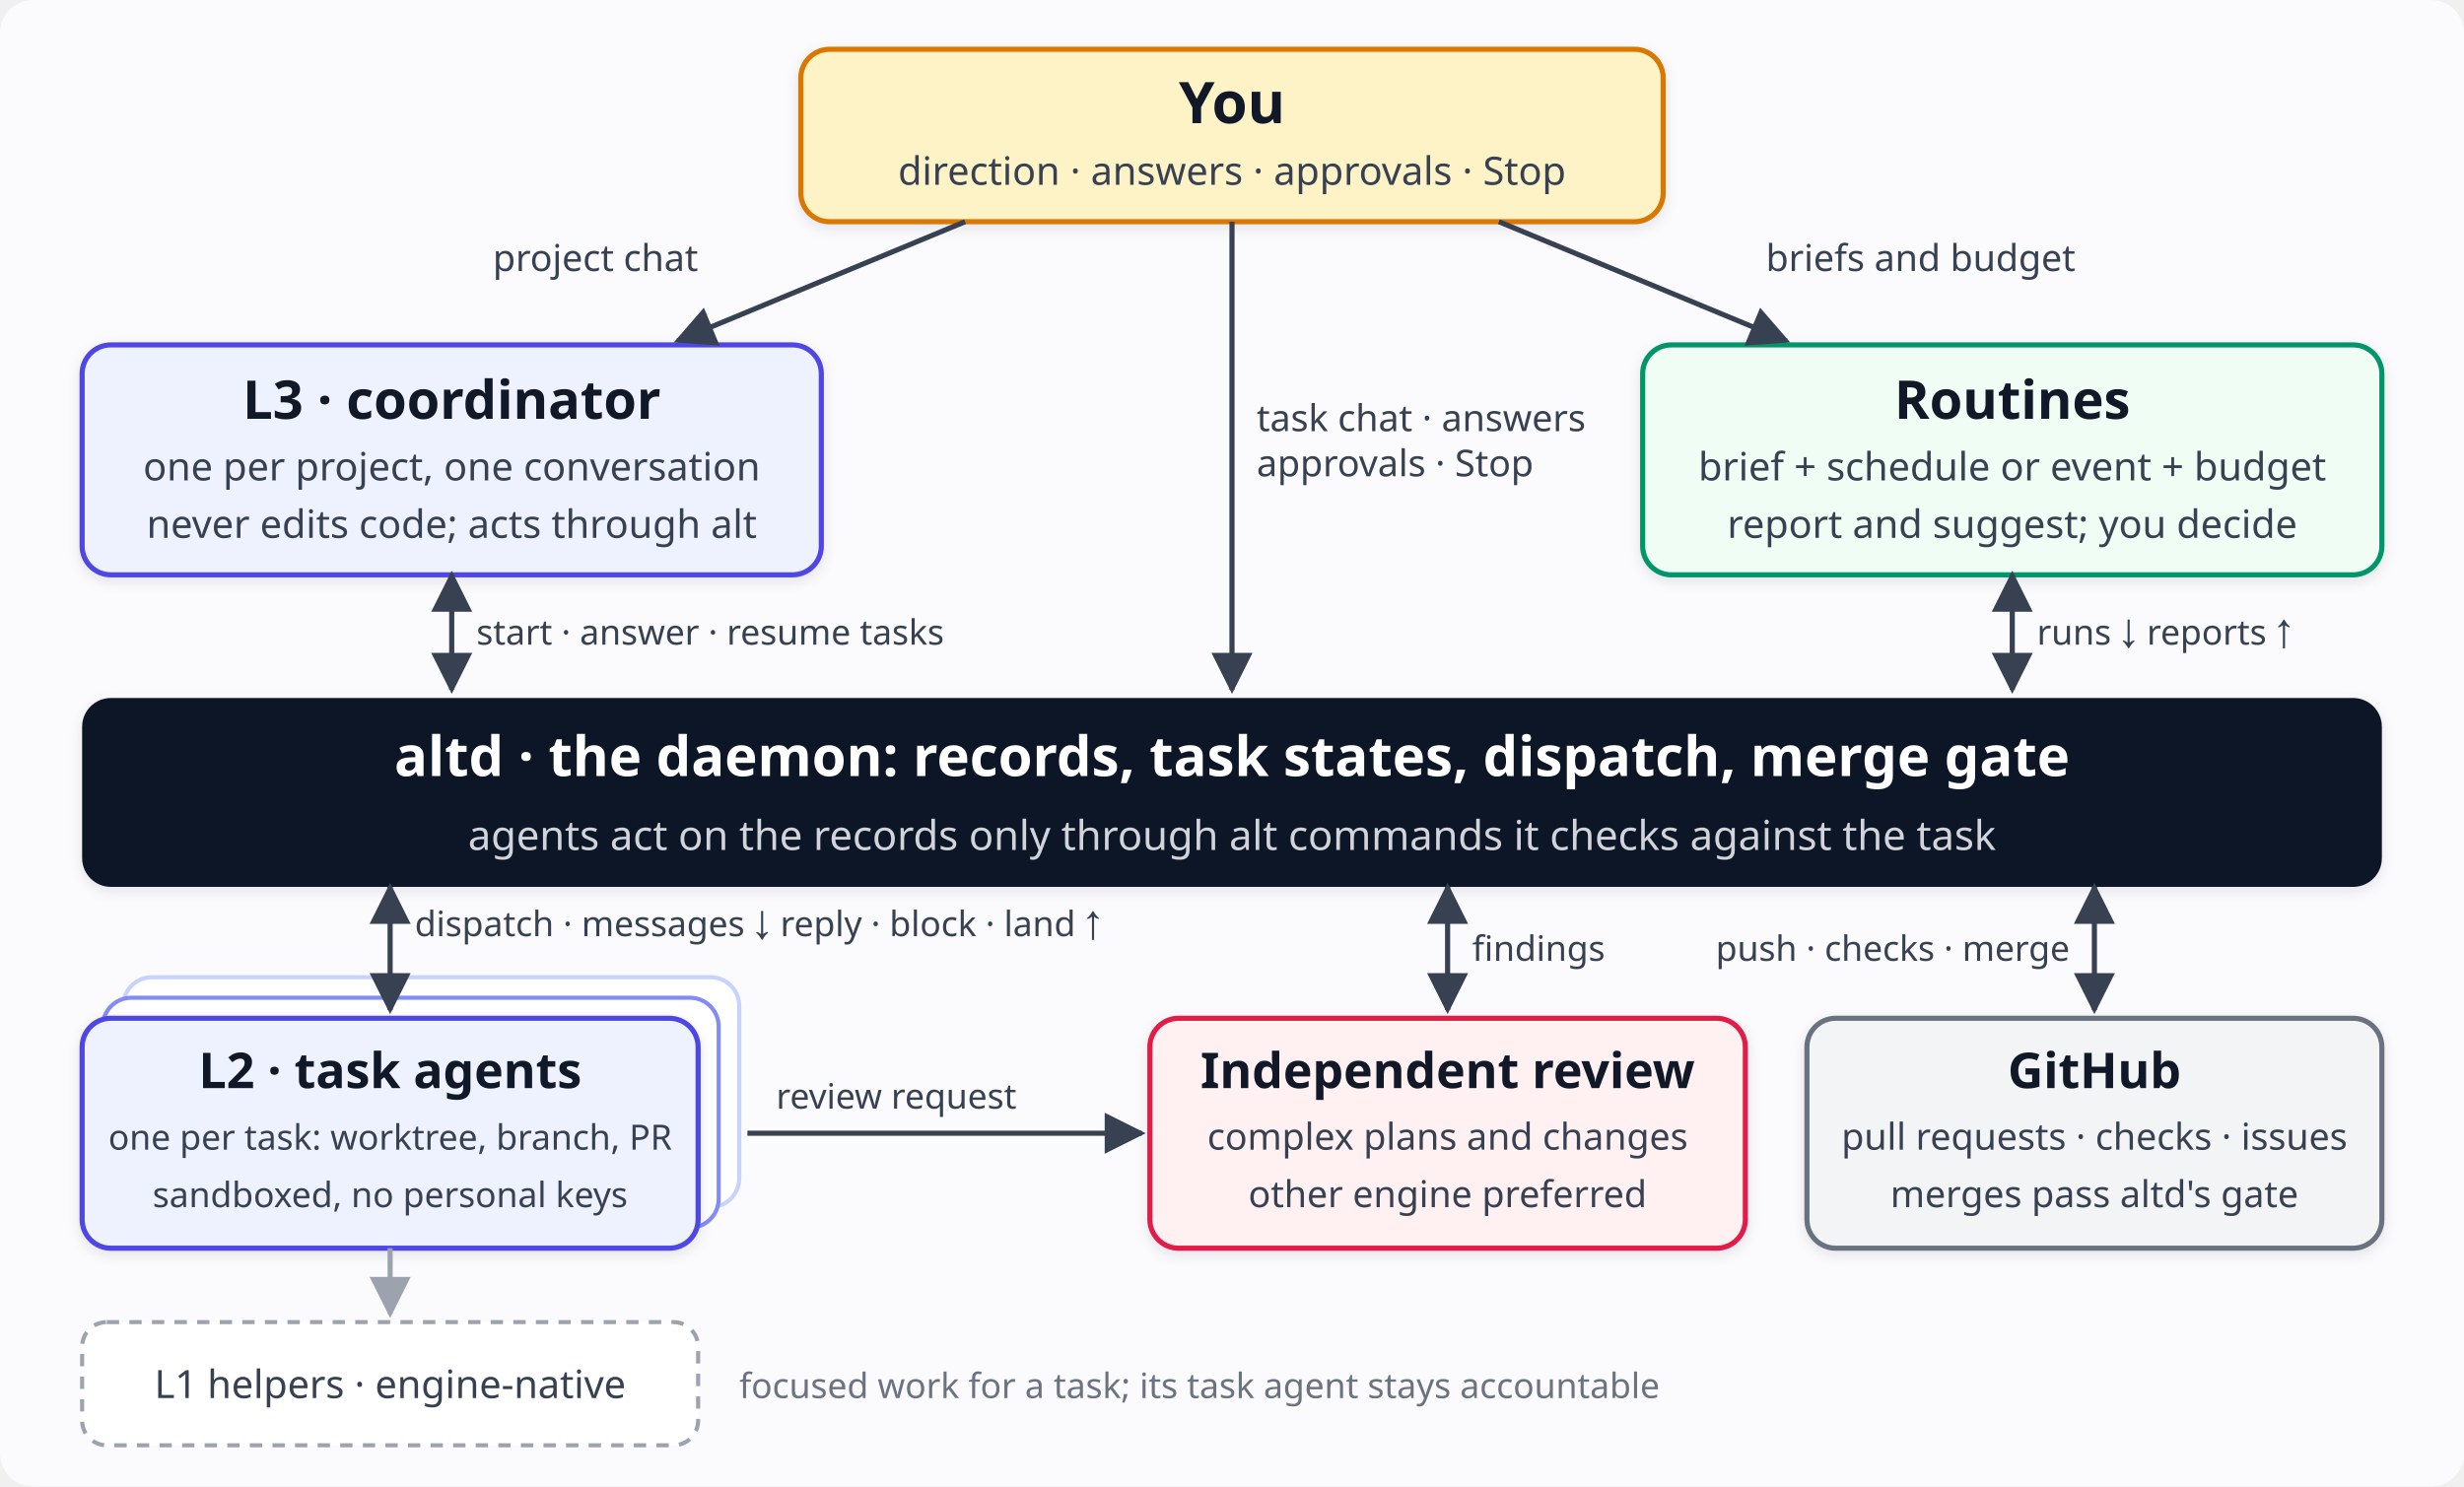
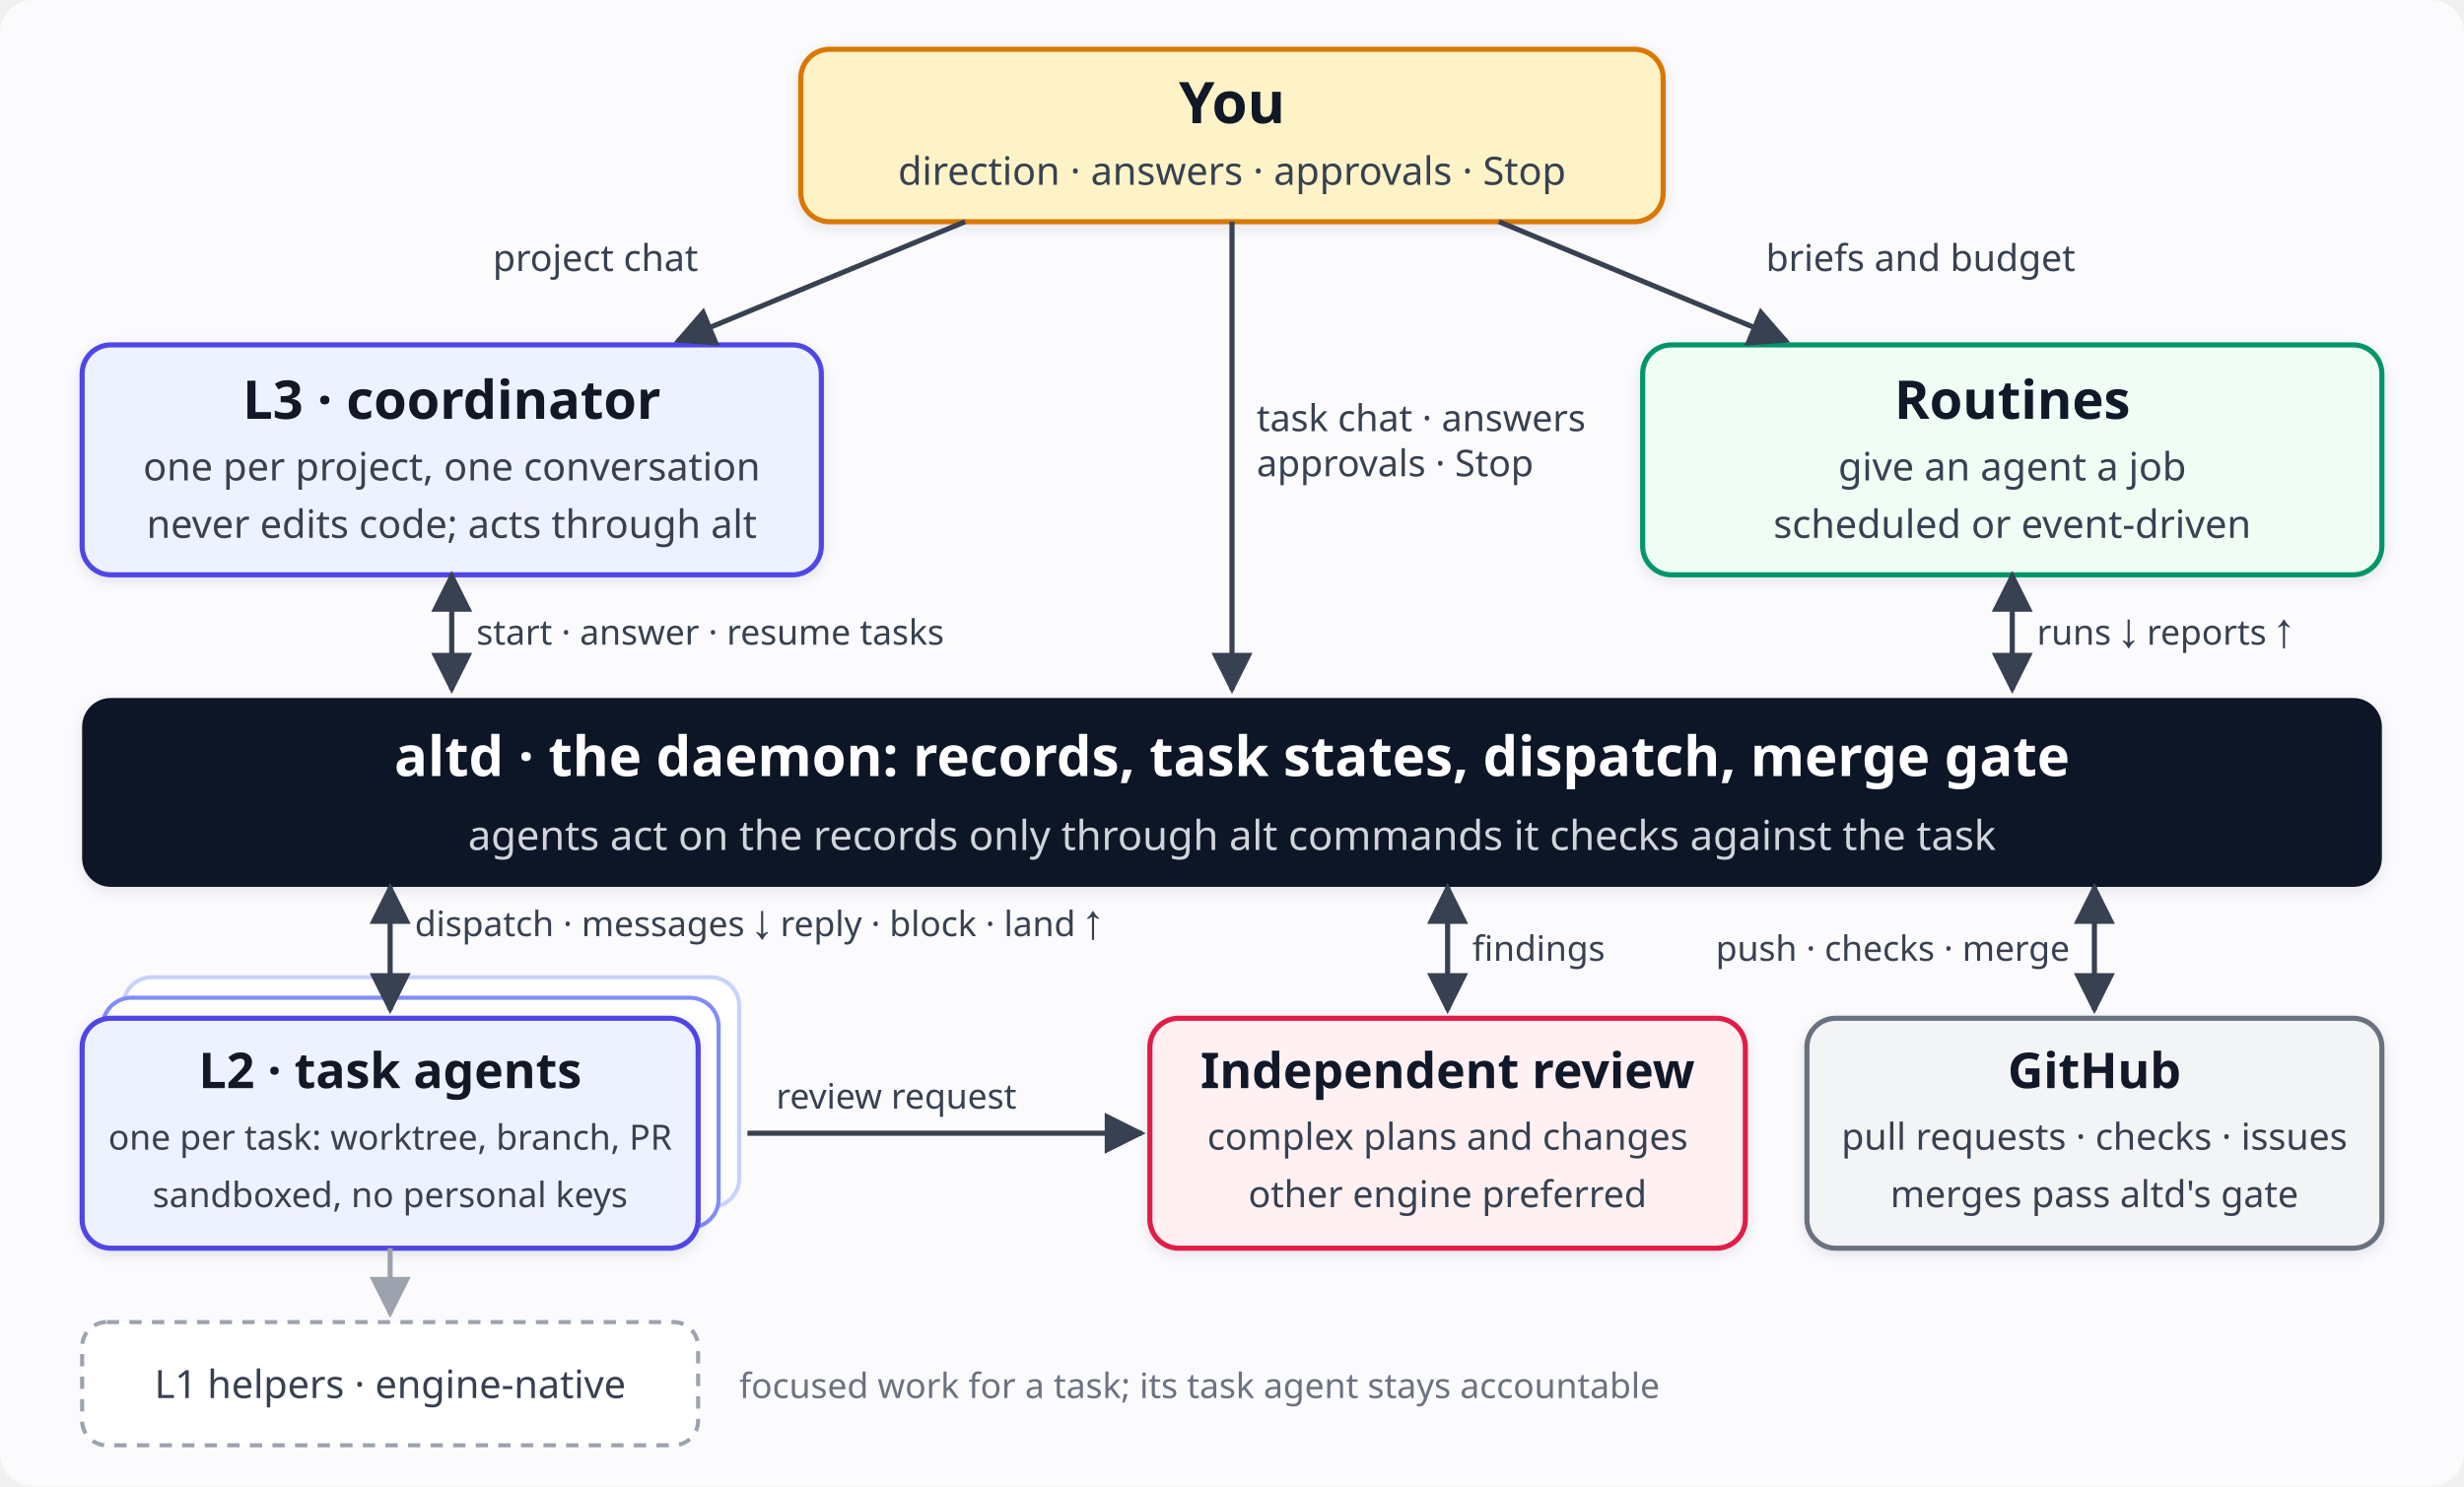
<svg xmlns="http://www.w3.org/2000/svg" viewBox="0 0 1200 724" width="1200" height="724" font-family="-apple-system,BlinkMacSystemFont,'Segoe UI','Noto Sans',Helvetica,Arial,sans-serif">
  <defs>
    <filter id="s" x="-10%" y="-20%" width="120%" height="160%">
      <feDropShadow dx="0" dy="2" stdDeviation="3" flood-color="#0f172a" flood-opacity=".10" />
    </filter>
    <marker id="a" viewBox="0 0 10 10" refX="9" refY="5" markerWidth="8" markerHeight="8" orient="auto-start-reverse">
      <path d="M0 0 L10 5 L0 10 z" fill="#374151" />
    </marker>
    <marker id="g" viewBox="0 0 10 10" refX="9" refY="5" markerWidth="8" markerHeight="8" orient="auto-start-reverse">
      <path d="M0 0 L10 5 L0 10 z" fill="#9ca3af" />
    </marker>
  </defs>
  <rect width="1200" height="724" rx="16" fill="#fbfbfd" />
  <rect x="390" y="24" width="420" height="84" rx="14" fill="#fef3c7" stroke="#d97706" stroke-width="2.5" filter="url(#s)" />
  <text x="600" y="60" text-anchor="middle" font-size="28" font-weight="700" fill="#111827">You</text>
  <text x="600" y="90" text-anchor="middle" font-size="19" fill="#374151">direction · answers · approvals · Stop</text>
  <rect x="40" y="168" width="360" height="112" rx="14" fill="#eef2ff" stroke="#4f46e5" stroke-width="2.5" filter="url(#s)" />
  <text x="220" y="204" text-anchor="middle" font-size="26" font-weight="700" fill="#111827">L3 · coordinator</text>
  <text x="220" y="234" text-anchor="middle" font-size="19" fill="#374151">one per project, one conversation</text>
  <text x="220" y="262" text-anchor="middle" font-size="19" fill="#374151">never edits code; acts through alt</text>
  <rect x="800" y="168" width="360" height="112" rx="14" fill="#f0fdf4" stroke="#059669" stroke-width="2.5" filter="url(#s)" />
  <text x="980" y="204" text-anchor="middle" font-size="26" font-weight="700" fill="#111827">Routines</text>
-   <text x="980" y="234" text-anchor="middle" font-size="19" fill="#374151">brief + schedule or event + budget</text>
-   <text x="980" y="262" text-anchor="middle" font-size="19" fill="#374151">report and suggest; you decide</text>
+   <text x="980" y="234" text-anchor="middle" font-size="19" fill="#374151">give an agent a job</text>
+   <text x="980" y="262" text-anchor="middle" font-size="19" fill="#374151">scheduled or event-driven</text>
  <rect x="40" y="340" width="1120" height="92" rx="14" fill="#111827" filter="url(#s)" />
  <text x="600" y="378" text-anchor="middle" font-size="27" font-weight="700" fill="#ffffff">altd · the daemon: records, task states, dispatch, merge gate</text>
  <text x="600" y="414" text-anchor="middle" font-size="20" fill="#d1d5db">agents act on the records only through alt commands it checks against the task</text>
  <rect x="60" y="476" width="300" height="112" rx="14" fill="#ffffff" stroke="#c7d2fe" stroke-width="2" />
  <rect x="50" y="486" width="300" height="112" rx="14" fill="#ffffff" stroke="#818cf8" stroke-width="2" />
  <rect x="40" y="496" width="300" height="112" rx="14" fill="#eef2ff" stroke="#4f46e5" stroke-width="2.5" filter="url(#s)" />
  <text x="190" y="530" text-anchor="middle" font-size="24" font-weight="700" fill="#111827">L2 · task agents</text>
  <text x="190" y="560" text-anchor="middle" font-size="17" fill="#374151">one per task: worktree, branch, PR</text>
  <text x="190" y="588" text-anchor="middle" font-size="17" fill="#374151">sandboxed, no personal keys</text>
  <rect x="560" y="496" width="290" height="112" rx="14" fill="#fff1f2" stroke="#e11d48" stroke-width="2.5" filter="url(#s)" />
  <text x="705" y="530" text-anchor="middle" font-size="24" font-weight="700" fill="#111827">Independent review</text>
  <text x="705" y="560" text-anchor="middle" font-size="18" fill="#374151">complex plans and changes</text>
  <text x="705" y="588" text-anchor="middle" font-size="18" fill="#374151">other engine preferred</text>
  <rect x="880" y="496" width="280" height="112" rx="14" fill="#f3f4f6" stroke="#6b7280" stroke-width="2.5" filter="url(#s)" />
  <text x="1020" y="530" text-anchor="middle" font-size="24" font-weight="700" fill="#111827">GitHub</text>
  <text x="1020" y="560" text-anchor="middle" font-size="18" fill="#374151">pull requests · checks · issues</text>
  <text x="1020" y="588" text-anchor="middle" font-size="18" fill="#374151">merges pass altd's gate</text>
  <rect x="40" y="644" width="300" height="60" rx="12" fill="#ffffff" stroke="#9ca3af" stroke-width="2" stroke-dasharray="6 5" />
  <text x="190" y="681" text-anchor="middle" font-size="19" fill="#374151">L1 helpers · engine-native</text>
  <line x1="190" y1="608" x2="190" y2="640" stroke="#9ca3af" stroke-width="2.5" marker-end="url(#g)" />
  <text x="360" y="681" font-size="17" fill="#6b7280">focused work for a task; its task agent stays accountable</text>
  <path d="M470 108 L330 166" stroke="#374151" stroke-width="2.5" fill="none" marker-end="url(#a)" />
  <text x="240" y="132" font-size="18" fill="#374151">project chat</text>
  <line x1="600" y1="108" x2="600" y2="336" stroke="#374151" stroke-width="2.5" marker-end="url(#a)" />
  <text x="612" y="210" font-size="18" fill="#374151">task chat · answers</text>
  <text x="612" y="232" font-size="18" fill="#374151">approvals · Stop</text>
  <path d="M730 108 L870 166" stroke="#374151" stroke-width="2.5" fill="none" marker-end="url(#a)" />
  <text x="860" y="132" font-size="18" fill="#374151">briefs and budget</text>
  <line x1="220" y1="280" x2="220" y2="336" stroke="#374151" stroke-width="2.5" marker-end="url(#a)" marker-start="url(#a)" />
  <text x="232" y="314" font-size="17" fill="#374151">start · answer · resume tasks</text>
  <line x1="980" y1="280" x2="980" y2="336" stroke="#374151" stroke-width="2.5" marker-end="url(#a)" marker-start="url(#a)" />
  <text x="992" y="314" font-size="17" fill="#374151">runs ↓ reports ↑</text>
  <line x1="190" y1="432" x2="190" y2="492" stroke="#374151" stroke-width="2.5" marker-end="url(#a)" marker-start="url(#a)" />
  <text x="202" y="456" font-size="17" fill="#374151">dispatch · messages ↓</text>
  <text x="380" y="456" font-size="17" fill="#374151">reply · block · land ↑</text>
  <line x1="364" y1="552" x2="556" y2="552" stroke="#374151" stroke-width="2.5" marker-end="url(#a)" />
  <text x="378" y="540" font-size="17" fill="#374151">review request</text>
  <line x1="705" y1="432" x2="705" y2="492" stroke="#374151" stroke-width="2.5" marker-end="url(#a)" marker-start="url(#a)" />
  <text x="717" y="468" font-size="17" fill="#374151">findings</text>
  <line x1="1020" y1="432" x2="1020" y2="492" stroke="#374151" stroke-width="2.5" marker-end="url(#a)" marker-start="url(#a)" />
  <text x="1008" y="468" font-size="17" fill="#374151" text-anchor="end">push · checks · merge</text>
</svg>
